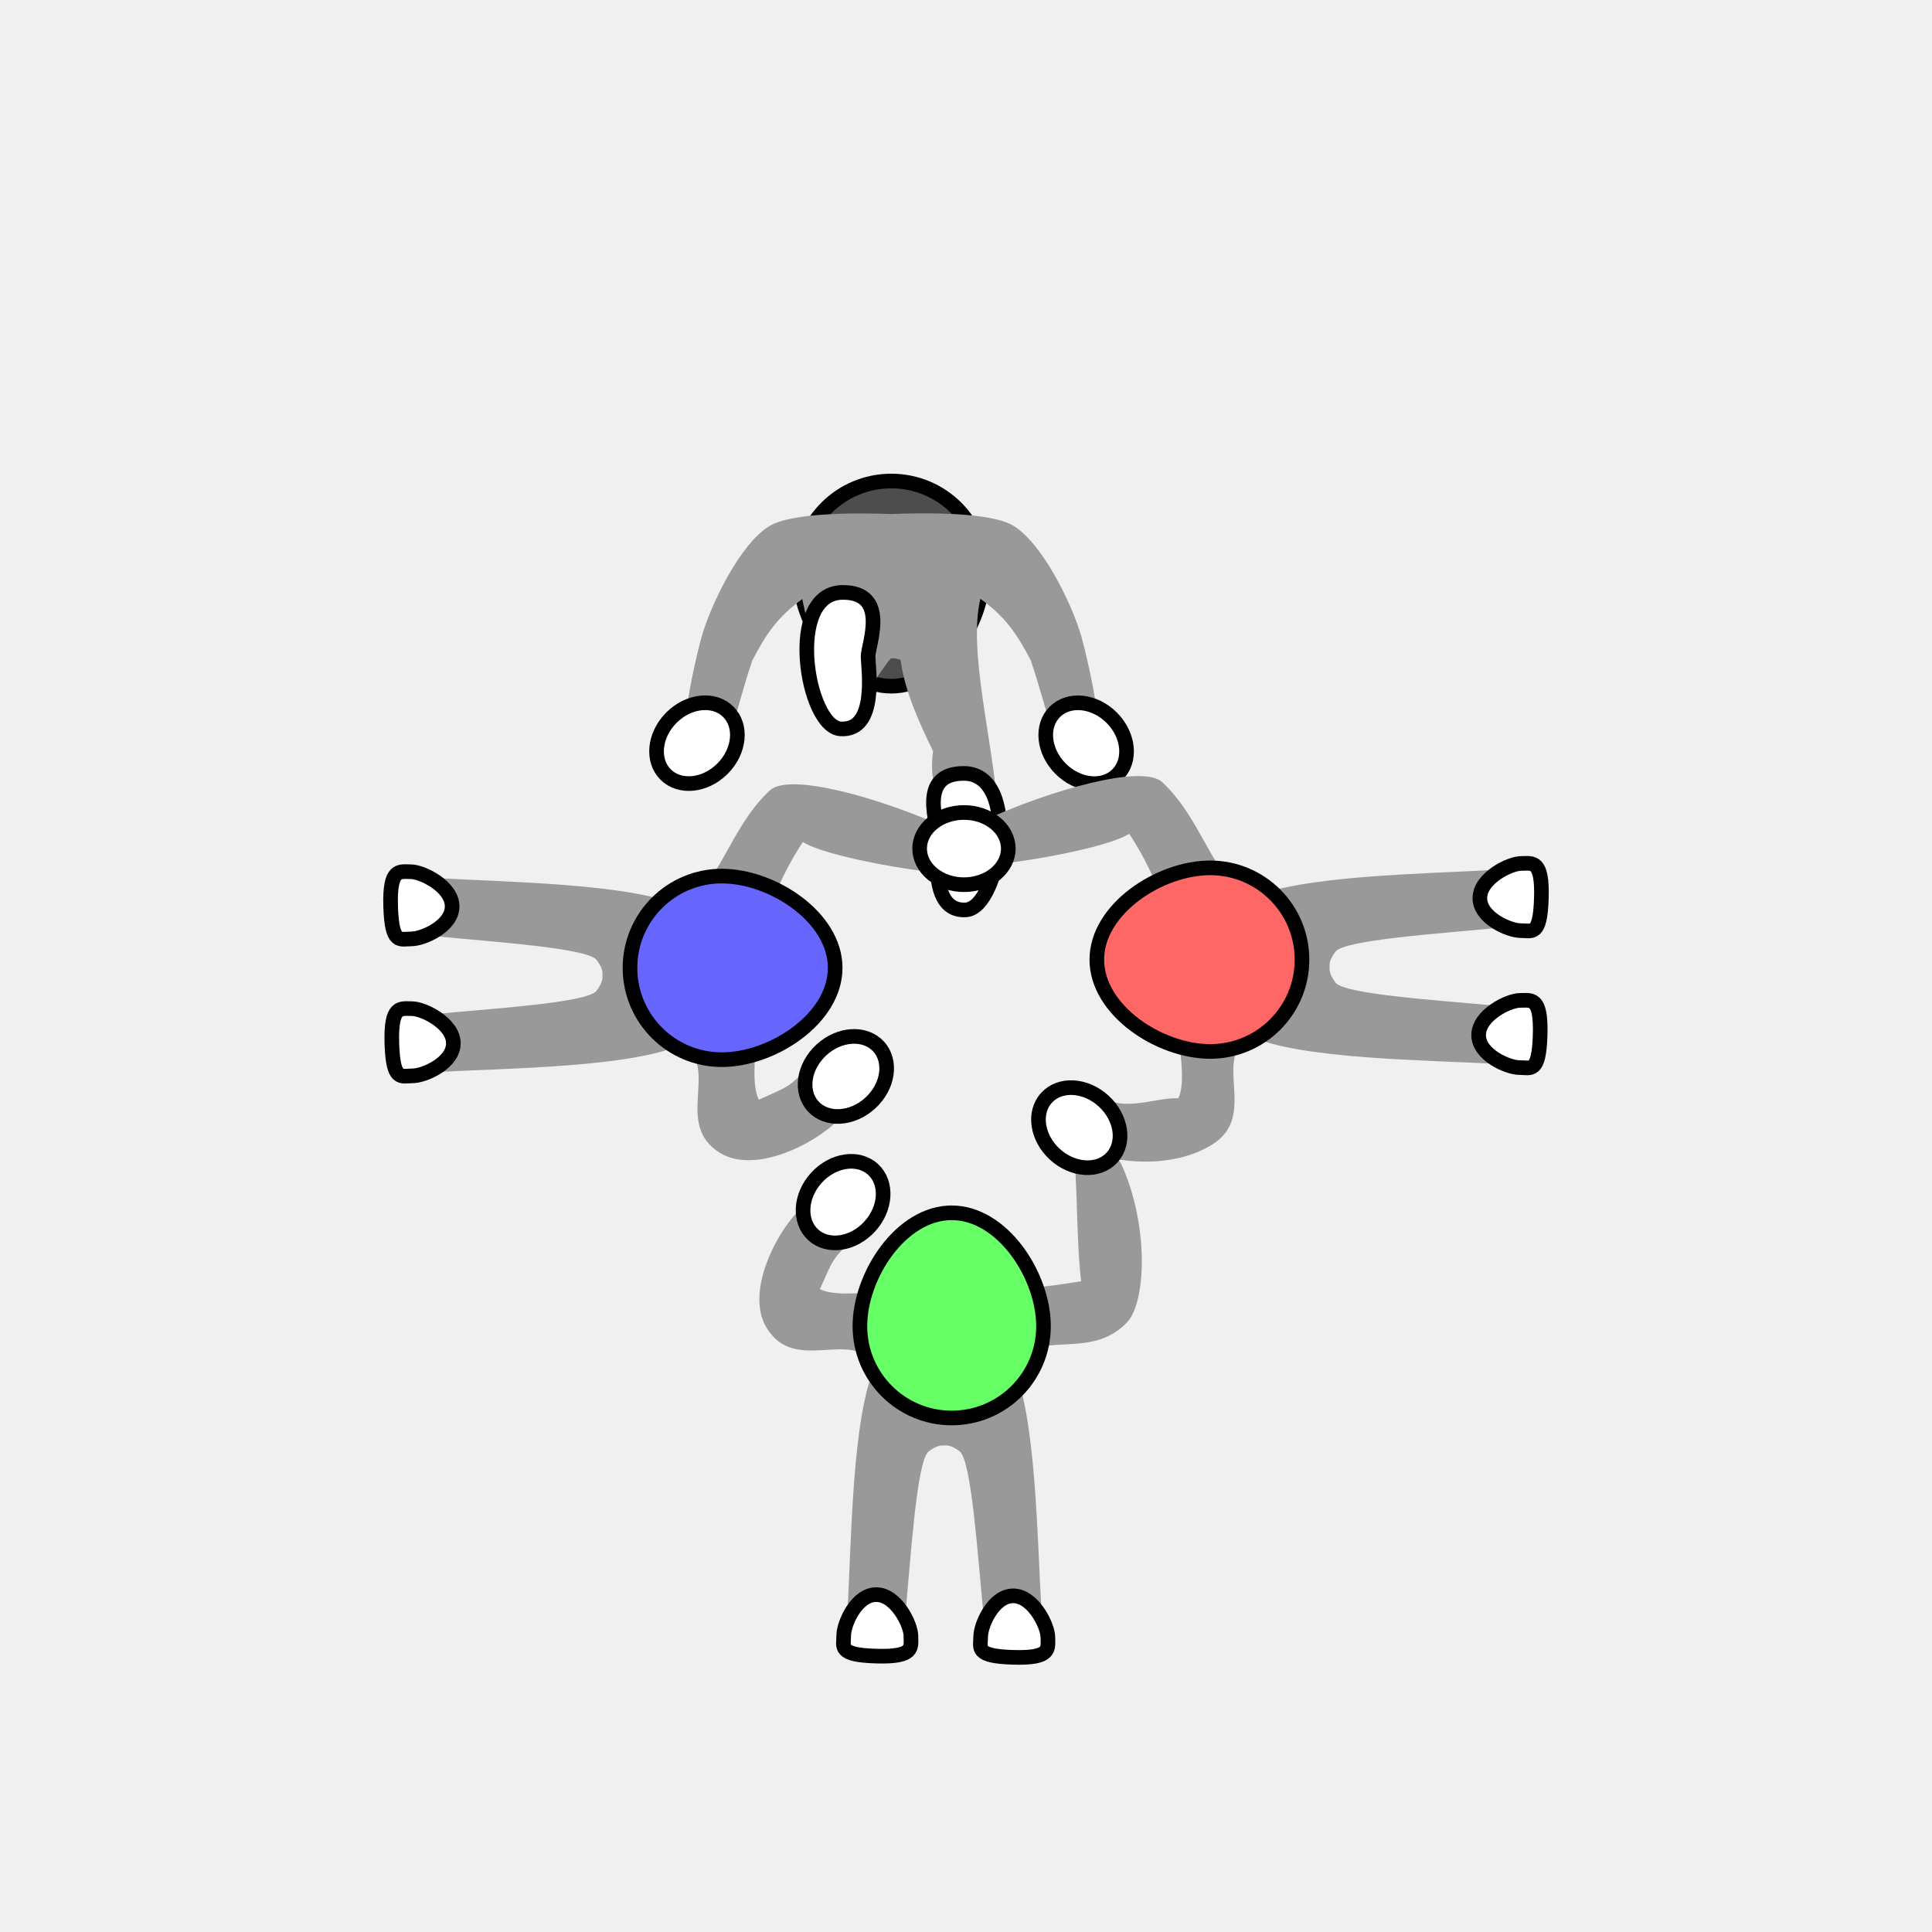
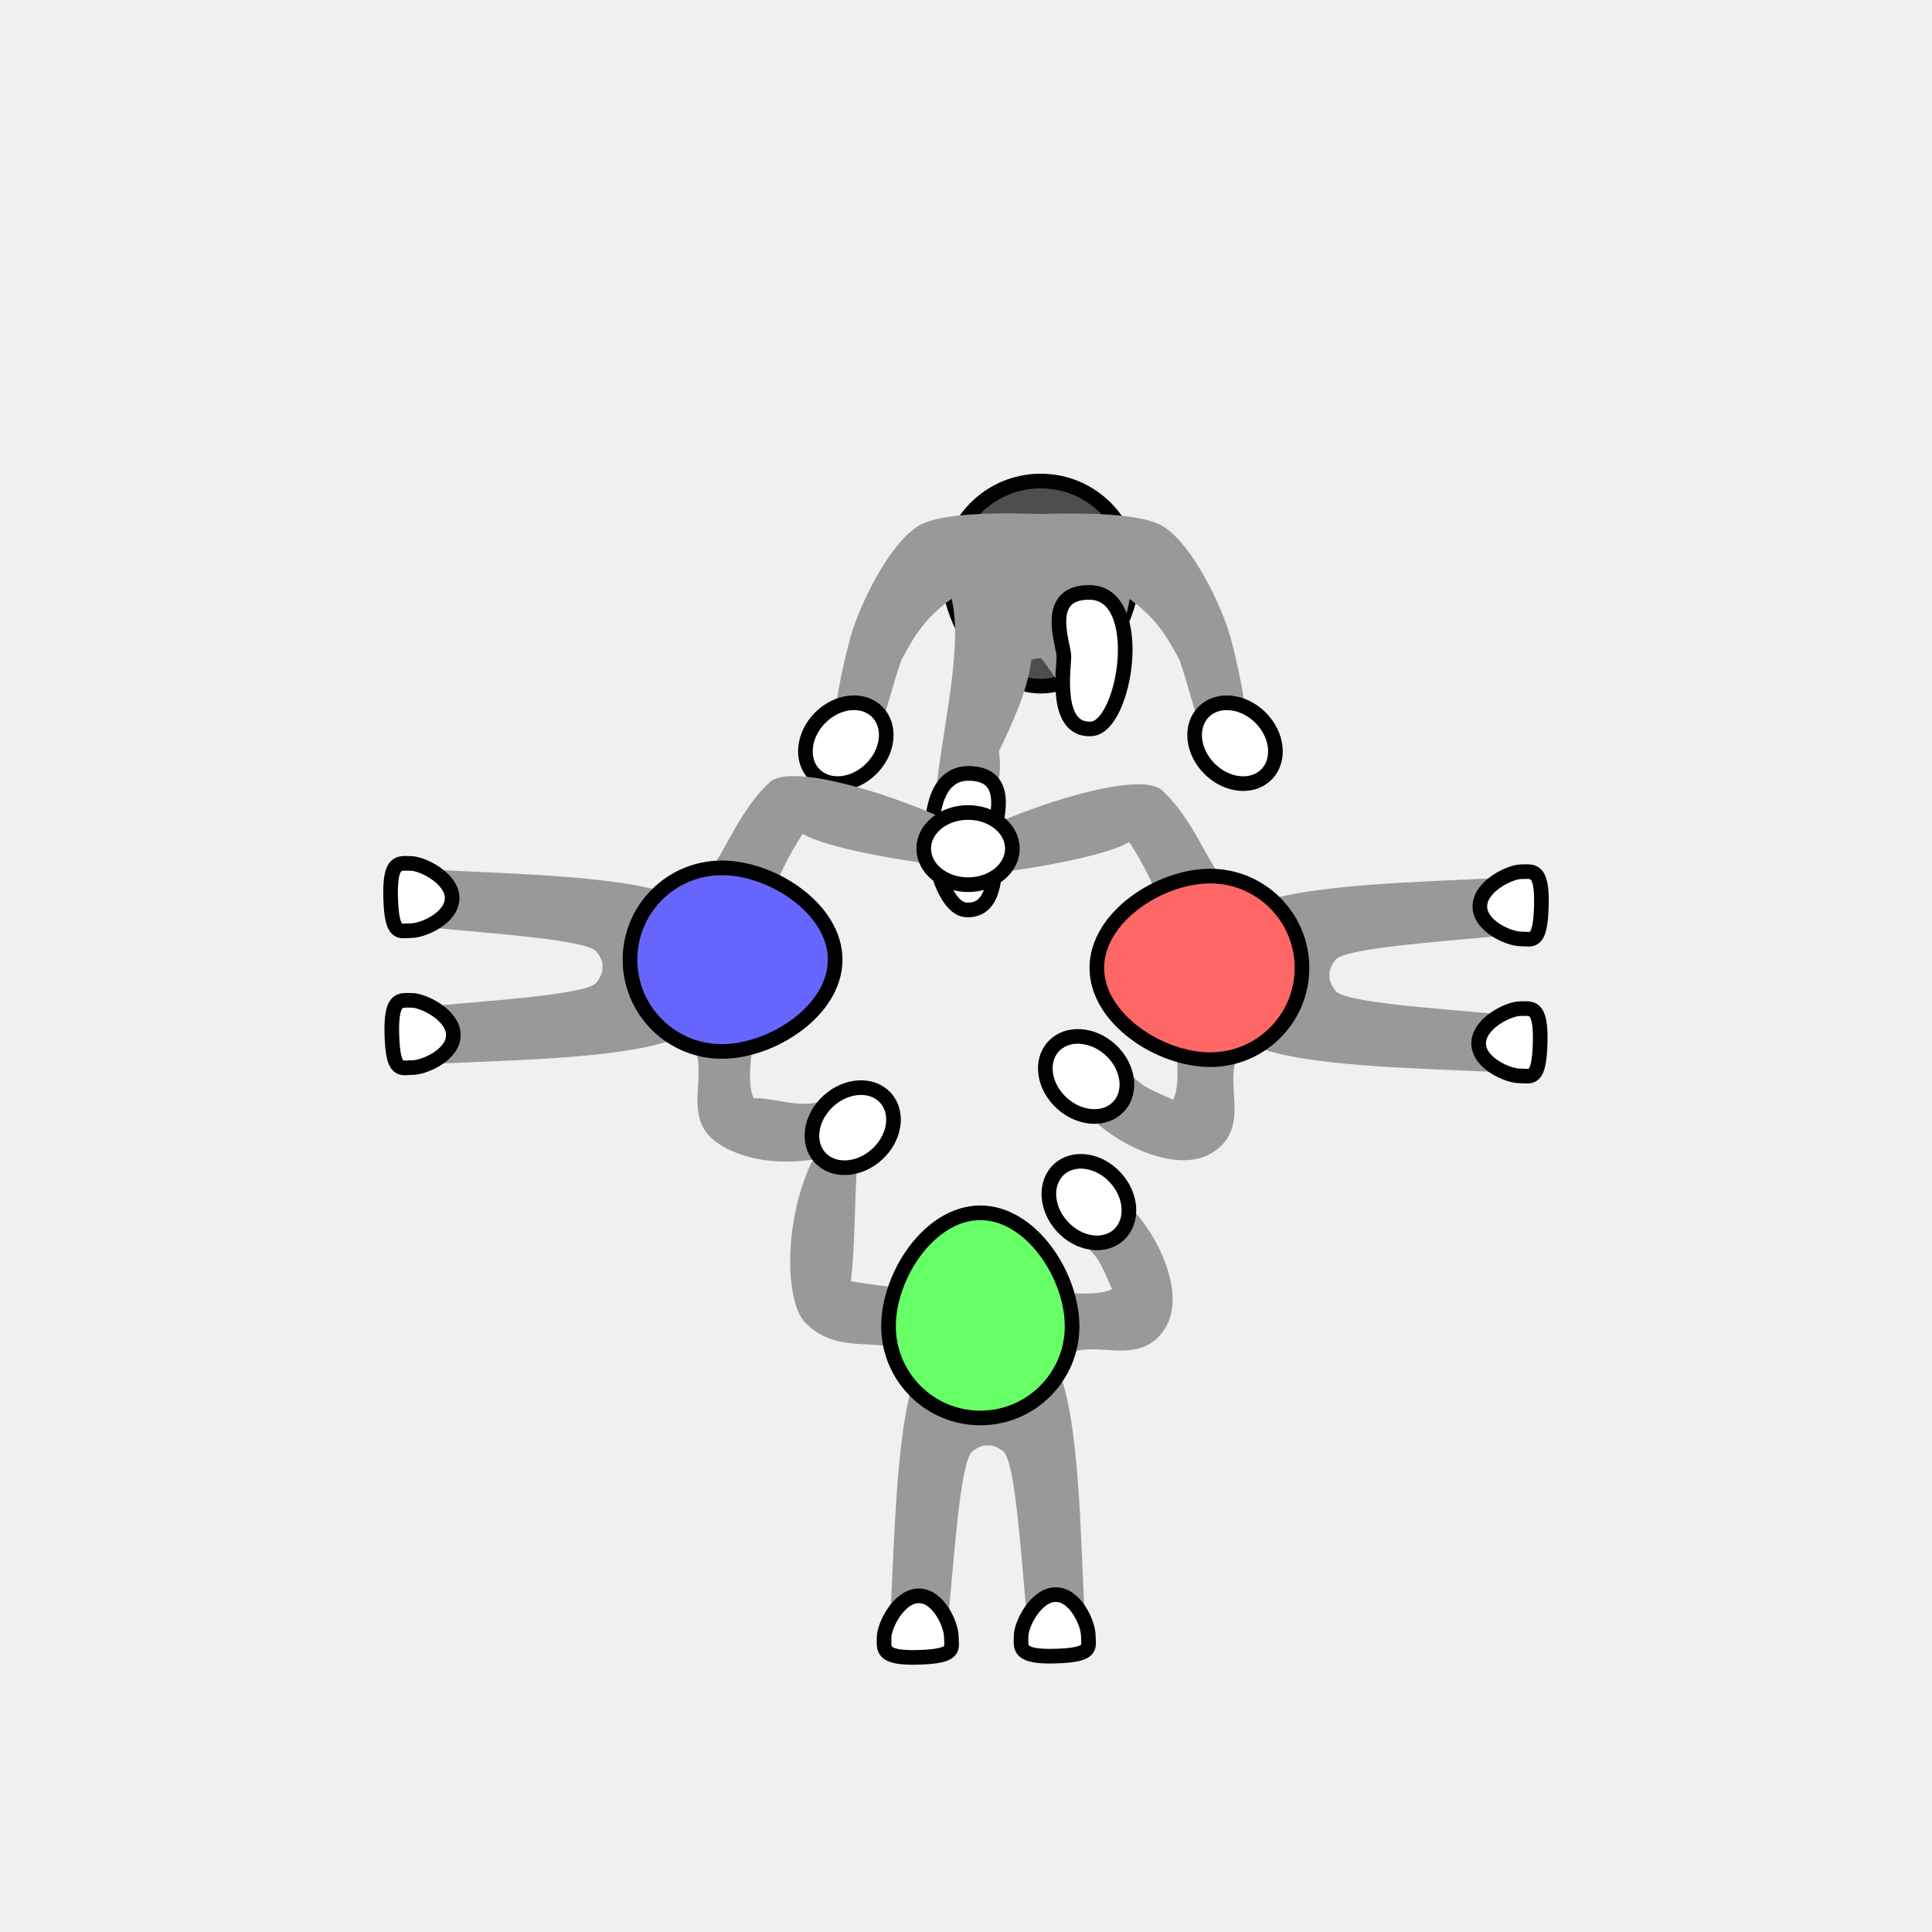
<svg xmlns="http://www.w3.org/2000/svg" width="35mm" height="35mm" viewBox="0 0 35 35" version="1.1" id="svg1" xml:space="preserve">
  <defs id="defs1" />
  <g id="layer1">
-     <path id="path1-3-0-4" style="fill:#4d4d4d;fill-opacity:1;stroke:#000000;stroke-width:0.265" d="m 17.81,10.377 c 0,0.918 -0.744,2.054 -1.663,2.054 -0.918,0 -1.663,-1.136 -1.663,-2.054 0,-0.918 0.744,-1.663 1.663,-1.663 0.918,0 1.663,0.744 1.663,1.663 z" />
-     <path style="fill:#999999;fill-opacity:1;stroke:none;stroke-width:0.265;stroke-dasharray:none;stroke-opacity:1" d="m 14.534,10.853 c -0.46,0.333 -0.661,0.647 -0.904,1.109 -0.323,0.924 -0.432,1.969 -1.064,1.953 -0.425,-0.011 0.02,-1.934 0.141,-2.367 0.163,-0.583 0.703,-1.709 1.24,-2.023 0.412,-0.241 1.574,-0.236 2.197,-0.213 0.624,-0.025 1.788,-0.035 2.201,0.205 0.538,0.313 1.081,1.435 1.246,2.018 0.122,0.433 0.575,2.357 0.15,2.369 -0.633,0.019 -0.746,-1.029 -1.072,-1.951 -0.245,-0.461 -0.447,-0.774 -0.908,-1.105 -0.23,0.945 0.237,2.597 0.314,3.85 0.022,0.359 -1.02,0.424 -1.055,0.066 -0.05,-0.515 -0.184,-0.627 -0.117,-1.156 -0.217,-0.453 -0.512,-1.061 -0.588,-1.654 -0.059,-0.022 -0.115,-0.03 -0.166,-0.029 -0.051,-9.3e-5 -0.538,0.794 -0.597,0.816 -0.61,0.121 -0.804,-0.891 -1.018,-1.887 z" id="path4-6-3-2-0" />
-     <ellipse style="fill:#ffffff;fill-opacity:1;stroke:#000000;stroke-width:0.265;stroke-dasharray:none;stroke-opacity:1" id="path1-7-2-9-9-1-3" cx="4.393" cy="23.434" rx="0.654" ry="0.803" transform="rotate(-45)" />
-     <ellipse style="fill:#ffffff;fill-opacity:1;stroke:#000000;stroke-width:0.265;stroke-dasharray:none;stroke-opacity:1" id="path1-7-2-9-9-1-9-9" cx="-18.448" cy="-0.592" rx="0.654" ry="0.803" transform="rotate(-135)" />
-     <path id="path1-7-1-1-4-1" style="fill:#ffffff;stroke:#000000;stroke-width:0.265;stroke-dasharray:none" d="m 15.224,13.204 c 0.683,0.048 0.504,-1.103 0.502,-1.31 -0.002,-0.207 0.396,-1.168 -0.463,-1.162 -1.043,0.007 -0.653,2.428 -0.038,2.472 z" />
-     <path id="path1-7-1-1-4-5-9" style="fill:#ffffff;stroke:#000000;stroke-width:0.265;stroke-dasharray:none" d="m 17.503,16.483 c -0.683,0.048 -0.504,-1.103 -0.502,-1.31 0.002,-0.207 -0.396,-1.168 0.463,-1.162 1.043,0.007 0.653,2.428 0.038,2.472 z" />
-     <path style="fill:#999999;fill-opacity:1;stroke:none;stroke-width:0.265;stroke-dasharray:none;stroke-opacity:1" d="m 7.623,18.915 c -0.004,0.262 0.082,0.518 0.262,0.508 1.252,-0.072 3.577,-0.081 4.482,-0.51 0.679,0.438 -0.169,1.451 0.675,1.972 0.732,0.452 2.082,-0.349 2.344,-0.848 0.131,-0.249 -0.473,-1.038 -0.654,-0.822 -0.42,0.5 -0.463,0.467 -0.985,0.707 -0.231,-0.459 0.137,-1.719 -0.081,-2.247 0.005,-0.588 0.355,-1.635 0.878,-2.421 0.414,0.261 1.967,0.525 2.605,0.572 0.28,-0.025 0.215,-0.728 -0.041,-0.844 -1.11,-0.503 -2.799,-1.002 -3.163,-0.662 -0.724,0.678 -0.892,1.677 -1.573,2.112 -0.904,-0.432 -3.23,-0.45 -4.482,-0.527 -0.359,-0.022 -0.346,1.022 0.012,1.057 1.03,0.101 2.744,0.213 2.906,0.428 0.092,0.121 0.116,0.211 0.105,0.279 0.01,0.068 -0.015,0.16 -0.107,0.281 -0.163,0.214 -1.876,0.321 -2.906,0.418 -0.179,0.017 -0.273,0.285 -0.277,0.547 z" id="path4-4" />
-     <path id="path1-9" style="fill:#6666ff;fill-opacity:1;stroke:#000000;stroke-width:0.265" d="m 13.076,19.197 c 0.918,0 2.054,-0.744 2.054,-1.663 0,-0.918 -1.136,-1.663 -2.054,-1.663 -0.918,0 -1.663,0.744 -1.663,1.663 0,0.918 0.744,1.663 1.663,1.663 z" />
-     <path id="path1-7-1-2" style="fill:#ffffff;stroke:#000000;stroke-width:0.265;stroke-dasharray:none" d="m 7.453,17.009 c 0.207,0 0.738,-0.228 0.738,-0.589 0,-0.361 -0.542,-0.628 -0.749,-0.628 -0.207,0 -0.386,-0.07 -0.365,0.628 0.021,0.698 0.168,0.589 0.375,0.589 z" />
-     <path id="path1-7-1-9-0" style="fill:#ffffff;stroke:#000000;stroke-width:0.265;stroke-dasharray:none" d="m 7.475,19.49 c 0.207,0 0.738,-0.228 0.738,-0.589 0,-0.361 -0.542,-0.628 -0.749,-0.628 -0.207,0 -0.386,-0.07 -0.365,0.628 0.021,0.698 0.168,0.589 0.375,0.589 z" />
-     <ellipse style="fill:#ffffff;fill-opacity:1;stroke:#000000;stroke-width:0.265;stroke-dasharray:none;stroke-opacity:1" id="path1-7-2-9-9-1-6" cx="-24.734" cy="-1.828" rx="0.654" ry="0.803" transform="rotate(-132.3876)" />
-     <path style="fill:#999999;fill-opacity:1;stroke:none;stroke-width:0.265;stroke-dasharray:none;stroke-opacity:1" d="m 27.377,18.766 c 0.004,0.262 -0.082,0.518 -0.262,0.508 -1.252,-0.072 -3.577,-0.081 -4.482,-0.51 -0.679,0.438 0.169,1.451 -0.675,1.972 -0.732,0.452 -1.743,0.328 -2.251,0.122 -0.261,-0.106 -0.082,-1.346 0.1,-1.13 0.42,0.5 1.094,0.144 1.539,0.168 0.231,-0.459 -0.23,-1.842 -0.011,-2.37 -0.005,-0.588 -0.355,-1.635 -0.878,-2.421 -0.414,0.261 -1.967,0.525 -2.605,0.572 -0.28,-0.025 -0.215,-0.728 0.041,-0.844 1.11,-0.503 2.799,-1.002 3.163,-0.662 0.724,0.678 0.892,1.677 1.573,2.112 0.904,-0.432 3.23,-0.45 4.482,-0.527 0.359,-0.022 0.346,1.022 -0.012,1.057 -1.03,0.101 -2.744,0.213 -2.906,0.428 -0.092,0.121 -0.116,0.211 -0.105,0.279 -0.01,0.068 0.015,0.16 0.107,0.281 0.163,0.214 1.876,0.321 2.906,0.418 0.179,0.017 0.273,0.285 0.277,0.547 z" id="path4-4-5" />
-     <path id="path1-9-5" style="fill:#ff6666;fill-opacity:1;stroke:#000000;stroke-width:0.265" d="m 21.924,19.048 c -0.918,0 -2.054,-0.744 -2.054,-1.663 0,-0.918 1.136,-1.663 2.054,-1.663 0.918,0 1.663,0.744 1.663,1.663 0,0.918 -0.744,1.663 -1.663,1.663 z" />
-     <path id="path1-7-1-2-4" style="fill:#ffffff;stroke:#000000;stroke-width:0.265;stroke-dasharray:none" d="m 27.547,16.859 c -0.207,0 -0.738,-0.228 -0.738,-0.589 0,-0.361 0.542,-0.628 0.749,-0.628 0.207,0 0.386,-0.07 0.365,0.628 -0.021,0.698 -0.168,0.589 -0.375,0.589 z" />
-     <path id="path1-7-1-9-0-7" style="fill:#ffffff;stroke:#000000;stroke-width:0.265;stroke-dasharray:none" d="m 27.525,19.34 c -0.207,0 -0.738,-0.228 -0.738,-0.589 0,-0.361 0.542,-0.628 0.749,-0.628 0.207,0 0.386,-0.07 0.365,0.628 -0.021,0.698 -0.168,0.589 -0.375,0.589 z" />
-     <path style="fill:#999999;fill-opacity:1;stroke:none;stroke-width:0.265;stroke-dasharray:none;stroke-opacity:1" d="m 15.86,29.478 c -0.262,0.004 -0.518,-0.082 -0.508,-0.262 0.072,-1.252 0.081,-3.577 0.51,-4.482 -0.438,-0.679 -1.451,0.169 -1.972,-0.675 -0.452,-0.732 0.349,-2.082 0.848,-2.344 0.249,-0.131 1.038,0.473 0.822,0.654 -0.5,0.42 -0.467,0.463 -0.707,0.985 0.459,0.231 1.719,-0.137 2.247,0.081 0.588,-0.005 1.668,-0.083 2.486,-0.225 -0.076,-0.61 -0.068,-1.521 -0.115,-2.159 0.025,-0.28 0.728,-0.215 0.844,0.041 0.503,1.11 0.447,2.494 0.107,2.858 -0.678,0.724 -1.644,0.098 -2.08,0.778 0.432,0.904 0.45,3.23 0.527,4.482 0.022,0.359 -1.022,0.346 -1.057,-0.012 -0.101,-1.03 -0.213,-2.744 -0.428,-2.906 -0.121,-0.092 -0.211,-0.116 -0.279,-0.105 -0.068,-0.01 -0.16,0.015 -0.281,0.107 -0.214,0.163 -0.321,1.876 -0.418,2.906 -0.017,0.179 -0.285,0.273 -0.547,0.277 z" id="path4-4-5-4" />
-     <path id="path1-9-5-5" style="fill:#66ff66;fill-opacity:1;stroke:#000000;stroke-width:0.265" d="m 15.578,24.025 c 0,-0.918 0.744,-2.054 1.663,-2.054 0.918,0 1.663,1.136 1.663,2.054 0,0.918 -0.744,1.663 -1.663,1.663 -0.918,0 -1.663,-0.744 -1.663,-1.663 z" />
-     <path id="path1-7-1-2-4-2" style="fill:#ffffff;stroke:#000000;stroke-width:0.265;stroke-dasharray:none" d="m 17.766,29.648 c 0,-0.207 0.228,-0.738 0.589,-0.738 0.361,0 0.628,0.542 0.628,0.749 0,0.207 0.07,0.386 -0.628,0.365 -0.698,-0.021 -0.589,-0.168 -0.589,-0.375 z" />
-     <path id="path1-7-1-9-0-7-5" style="fill:#ffffff;stroke:#000000;stroke-width:0.265;stroke-dasharray:none" d="m 15.285,29.626 c 0,-0.207 0.228,-0.738 0.589,-0.738 0.361,0 0.628,0.542 0.628,0.749 0,0.207 0.07,0.386 -0.628,0.365 -0.698,-0.021 -0.589,-0.168 -0.589,-0.375 z" />
-     <ellipse style="fill:#ffffff;fill-opacity:1;stroke:#000000;stroke-width:0.265;stroke-dasharray:none;stroke-opacity:1" id="path1-7-2-9-9-1-6-6-4" cx="25.962" cy="-5.788" rx="0.654" ry="0.803" transform="matrix(0.7386014,0.6741424,0.6741424,-0.7386014,0,0)" />
-     <ellipse style="fill:#ffffff;fill-opacity:1;stroke:#000000;stroke-width:0.265;stroke-dasharray:none;stroke-opacity:1" id="path1-7-2-9-9-8" cx="-15.373" cy="17.463" rx="0.654" ry="0.803" transform="rotate(-90)" />
-     <ellipse style="fill:#ffffff;fill-opacity:1;stroke:#000000;stroke-width:0.265;stroke-dasharray:none;stroke-opacity:1" id="path1-7-2-9-9-1-6-6" cx="-1.908" cy="-28.213" rx="0.654" ry="0.803" transform="matrix(0.6741424,-0.7386014,-0.7386014,-0.6741424,0,0)" />
+     <path id="path1-3-0-4" style="fill:#4d4d4d;fill-opacity:1;stroke:#000000;stroke-width:0.265" d="m 17.19,10.377 c 0,0.918 0.744,2.054 1.663,2.054 0.918,0 1.663,-1.136 1.663,-2.054 0,-0.918 -0.744,-1.663 -1.663,-1.663 -0.918,0 -1.663,0.744 -1.663,1.663 z" />
+     <path style="fill:#999999;fill-opacity:1;stroke:none;stroke-width:0.265;stroke-dasharray:none;stroke-opacity:1" d="m 20.466,10.853 c 0.46,0.333 0.661,0.647 0.904,1.109 0.323,0.924 0.432,1.969 1.064,1.953 0.425,-0.011 -0.02,-1.934 -0.141,-2.367 -0.163,-0.583 -0.703,-1.709 -1.24,-2.023 -0.412,-0.241 -1.574,-0.236 -2.197,-0.213 -0.624,-0.025 -1.788,-0.035 -2.201,0.205 -0.538,0.313 -1.081,1.435 -1.246,2.018 -0.122,0.433 -0.575,2.357 -0.15,2.369 0.633,0.019 0.746,-1.029 1.072,-1.951 0.245,-0.461 0.447,-0.774 0.908,-1.105 0.23,0.945 -0.237,2.597 -0.314,3.85 -0.022,0.359 1.02,0.424 1.055,0.066 0.05,-0.515 0.184,-0.627 0.117,-1.156 0.217,-0.453 0.512,-1.061 0.588,-1.654 0.059,-0.022 0.115,-0.03 0.166,-0.029 0.051,-9.3e-5 0.538,0.794 0.597,0.816 0.61,0.121 0.804,-0.891 1.018,-1.887 z" id="path4-6-3-2-0" />
+     <ellipse style="fill:#ffffff;fill-opacity:1;stroke:#000000;stroke-width:0.265;stroke-dasharray:none;stroke-opacity:1" id="path1-7-2-9-9-1-3" cx="-20.355" cy="-1.315" rx="0.654" ry="0.803" transform="matrix(-0.7071068,-0.7071068,-0.7071068,0.7071068,0,0)" />
+     <ellipse style="fill:#ffffff;fill-opacity:1;stroke:#000000;stroke-width:0.265;stroke-dasharray:none;stroke-opacity:1" id="path1-7-2-9-9-1-9-9" cx="6.3" cy="-25.341" rx="0.654" ry="0.803" transform="matrix(0.7071068,-0.7071068,-0.7071068,-0.7071068,0,0)" />
+     <path id="path1-7-1-1-4-1" style="fill:#ffffff;stroke:#000000;stroke-width:0.265;stroke-dasharray:none" d="m 19.776,13.204 c -0.683,0.048 -0.504,-1.103 -0.502,-1.31 0.002,-0.207 -0.396,-1.168 0.463,-1.162 1.043,0.007 0.653,2.428 0.038,2.472 z" />
+     <path id="path1-7-1-1-4-5-9" style="fill:#ffffff;stroke:#000000;stroke-width:0.265;stroke-dasharray:none" d="m 17.497,16.483 c 0.683,0.048 0.504,-1.103 0.502,-1.31 -0.002,-0.207 0.396,-1.168 -0.463,-1.162 -1.043,0.007 -0.653,2.428 -0.038,2.472 z" />
+     <path style="fill:#999999;fill-opacity:1;stroke:none;stroke-width:0.265;stroke-dasharray:none;stroke-opacity:1" d="m 27.377,18.915 c 0.004,0.262 -0.082,0.518 -0.262,0.508 -1.252,-0.072 -3.577,-0.081 -4.482,-0.51 -0.679,0.438 0.169,1.451 -0.675,1.972 -0.732,0.452 -2.082,-0.349 -2.344,-0.848 -0.131,-0.249 0.473,-1.038 0.654,-0.822 0.42,0.5 0.463,0.467 0.985,0.707 0.231,-0.459 -0.137,-1.719 0.081,-2.247 -0.005,-0.588 -0.355,-1.635 -0.878,-2.421 -0.414,0.261 -1.967,0.525 -2.605,0.572 -0.28,-0.025 -0.215,-0.728 0.041,-0.844 1.11,-0.503 2.799,-1.002 3.163,-0.662 0.724,0.678 0.892,1.677 1.573,2.112 0.904,-0.432 3.23,-0.45 4.482,-0.527 0.359,-0.022 0.346,1.022 -0.012,1.057 -1.03,0.101 -2.744,0.213 -2.906,0.428 -0.092,0.121 -0.116,0.211 -0.105,0.279 -0.01,0.068 0.015,0.16 0.107,0.281 0.163,0.214 1.876,0.321 2.906,0.418 0.179,0.017 0.273,0.285 0.277,0.547 z" id="path4-4" />
+     <path id="path1-9" style="fill:#ff6666;fill-opacity:1;stroke:#000000;stroke-width:0.265" d="m 21.924,19.197 c -0.918,0 -2.054,-0.744 -2.054,-1.663 0,-0.918 1.136,-1.663 2.054,-1.663 0.918,0 1.663,0.744 1.663,1.663 0,0.918 -0.744,1.663 -1.663,1.663 z" />
+     <path id="path1-7-1-2" style="fill:#ffffff;stroke:#000000;stroke-width:0.265;stroke-dasharray:none" d="m 27.547,17.009 c -0.207,0 -0.738,-0.228 -0.738,-0.589 0,-0.361 0.542,-0.628 0.749,-0.628 0.207,0 0.386,-0.07 0.365,0.628 -0.021,0.698 -0.168,0.589 -0.375,0.589 z" />
+     <path id="path1-7-1-9-0" style="fill:#ffffff;stroke:#000000;stroke-width:0.265;stroke-dasharray:none" d="m 27.525,19.49 c -0.207,0 -0.738,-0.228 -0.738,-0.589 0,-0.361 0.542,-0.628 0.749,-0.628 0.207,0 0.386,-0.07 0.365,0.628 -0.021,0.698 -0.168,0.589 -0.375,0.589 z" />
+     <ellipse style="fill:#ffffff;fill-opacity:1;stroke:#000000;stroke-width:0.265;stroke-dasharray:none;stroke-opacity:1" id="path1-7-2-9-9-1-6" cx="-1.139" cy="-27.679" rx="0.654" ry="0.803" transform="matrix(0.6741424,-0.7386014,-0.7386014,-0.6741424,0,0)" />
+     <path style="fill:#999999;fill-opacity:1;stroke:none;stroke-width:0.265;stroke-dasharray:none;stroke-opacity:1" d="m 7.623,18.766 c -0.004,0.262 0.082,0.518 0.262,0.508 1.252,-0.072 3.577,-0.081 4.482,-0.51 0.679,0.438 -0.169,1.451 0.675,1.972 0.732,0.452 1.743,0.328 2.251,0.122 0.261,-0.106 0.082,-1.346 -0.1,-1.13 -0.42,0.5 -1.094,0.144 -1.539,0.168 -0.231,-0.459 0.23,-1.842 0.011,-2.37 0.005,-0.588 0.355,-1.635 0.878,-2.421 0.414,0.261 1.967,0.525 2.605,0.572 0.28,-0.025 0.215,-0.728 -0.041,-0.844 -1.11,-0.503 -2.799,-1.002 -3.163,-0.662 -0.724,0.678 -0.892,1.677 -1.573,2.112 -0.904,-0.432 -3.23,-0.45 -4.482,-0.527 -0.359,-0.022 -0.346,1.022 0.012,1.057 1.03,0.101 2.744,0.213 2.906,0.428 0.092,0.121 0.116,0.211 0.105,0.279 0.01,0.068 -0.015,0.16 -0.107,0.281 -0.163,0.214 -1.876,0.321 -2.906,0.418 -0.179,0.017 -0.273,0.285 -0.277,0.547 z" id="path4-4-5" />
+     <path id="path1-9-5" style="fill:#6666ff;fill-opacity:1;stroke:#000000;stroke-width:0.265" d="m 13.076,19.048 c 0.918,0 2.054,-0.744 2.054,-1.663 0,-0.918 -1.136,-1.663 -2.054,-1.663 -0.918,0 -1.663,0.744 -1.663,1.663 0,0.918 0.744,1.663 1.663,1.663 z" />
+     <path id="path1-7-1-2-4" style="fill:#ffffff;stroke:#000000;stroke-width:0.265;stroke-dasharray:none" d="m 7.453,16.859 c 0.207,0 0.738,-0.228 0.738,-0.589 0,-0.361 -0.542,-0.628 -0.749,-0.628 -0.207,0 -0.386,-0.07 -0.365,0.628 0.021,0.698 0.168,0.589 0.375,0.589 z" />
+     <path id="path1-7-1-9-0-7" style="fill:#ffffff;stroke:#000000;stroke-width:0.265;stroke-dasharray:none" d="m 7.475,19.34 c 0.207,0 0.738,-0.228 0.738,-0.589 0,-0.361 -0.542,-0.628 -0.749,-0.628 -0.207,0 -0.386,-0.07 -0.365,0.628 0.021,0.698 0.168,0.589 0.375,0.589 z" />
+     <path style="fill:#999999;fill-opacity:1;stroke:none;stroke-width:0.265;stroke-dasharray:none;stroke-opacity:1" d="m 19.14,29.478 c 0.262,0.004 0.518,-0.082 0.508,-0.262 -0.072,-1.252 -0.081,-3.577 -0.51,-4.482 0.438,-0.679 1.451,0.169 1.972,-0.675 0.452,-0.732 -0.349,-2.082 -0.848,-2.344 -0.249,-0.131 -1.038,0.473 -0.822,0.654 0.5,0.42 0.467,0.463 0.707,0.985 -0.459,0.231 -1.719,-0.137 -2.247,0.081 -0.588,-0.005 -1.668,-0.083 -2.486,-0.225 0.076,-0.61 0.068,-1.521 0.115,-2.159 -0.025,-0.28 -0.728,-0.215 -0.844,0.041 -0.503,1.11 -0.447,2.494 -0.107,2.858 0.678,0.724 1.644,0.098 2.08,0.778 -0.432,0.904 -0.45,3.23 -0.527,4.482 -0.022,0.359 1.022,0.346 1.057,-0.012 0.101,-1.03 0.213,-2.744 0.428,-2.906 0.121,-0.092 0.211,-0.116 0.279,-0.105 0.068,-0.01 0.16,0.015 0.281,0.107 0.214,0.163 0.321,1.876 0.418,2.906 0.017,0.179 0.285,0.273 0.547,0.277 z" id="path4-4-5-4" />
+     <path id="path1-9-5-5" style="fill:#66ff66;fill-opacity:1;stroke:#000000;stroke-width:0.265" d="m 19.422,24.025 c 0,-0.918 -0.744,-2.054 -1.663,-2.054 -0.918,0 -1.663,1.136 -1.663,2.054 0,0.918 0.744,1.663 1.663,1.663 0.918,0 1.663,-0.744 1.663,-1.663 z" />
+     <path id="path1-7-1-2-4-2" style="fill:#ffffff;stroke:#000000;stroke-width:0.265;stroke-dasharray:none" d="m 17.234,29.648 c 0,-0.207 -0.228,-0.738 -0.589,-0.738 -0.361,0 -0.628,0.542 -0.628,0.749 0,0.207 -0.07,0.386 0.628,0.365 0.698,-0.021 0.589,-0.168 0.589,-0.375 z" />
+     <path id="path1-7-1-9-0-7-5" style="fill:#ffffff;stroke:#000000;stroke-width:0.265;stroke-dasharray:none" d="m 19.715,29.626 c 0,-0.207 -0.228,-0.738 -0.589,-0.738 -0.361,0 -0.628,0.542 -0.628,0.749 0,0.207 -0.07,0.386 0.628,0.365 0.698,-0.021 0.589,-0.168 0.589,-0.375 z" />
+     <ellipse style="fill:#ffffff;fill-opacity:1;stroke:#000000;stroke-width:0.265;stroke-dasharray:none;stroke-opacity:1" id="path1-7-2-9-9-1-6-6-4" cx="0.111" cy="-29.383" rx="0.654" ry="0.803" transform="rotate(137.6124)" />
+     <ellipse style="fill:#ffffff;fill-opacity:1;stroke:#000000;stroke-width:0.265;stroke-dasharray:none;stroke-opacity:1" id="path1-7-2-9-9-8" cx="-15.373" cy="-17.537" rx="0.654" ry="0.803" transform="matrix(0,-1,-1,0,0,0)" />
+     <ellipse style="fill:#ffffff;fill-opacity:1;stroke:#000000;stroke-width:0.265;stroke-dasharray:none;stroke-opacity:1" id="path1-7-2-9-9-1-6-6" cx="-25.503" cy="-2.362" rx="0.654" ry="0.803" transform="rotate(-132.3876)" />
  </g>
</svg>
